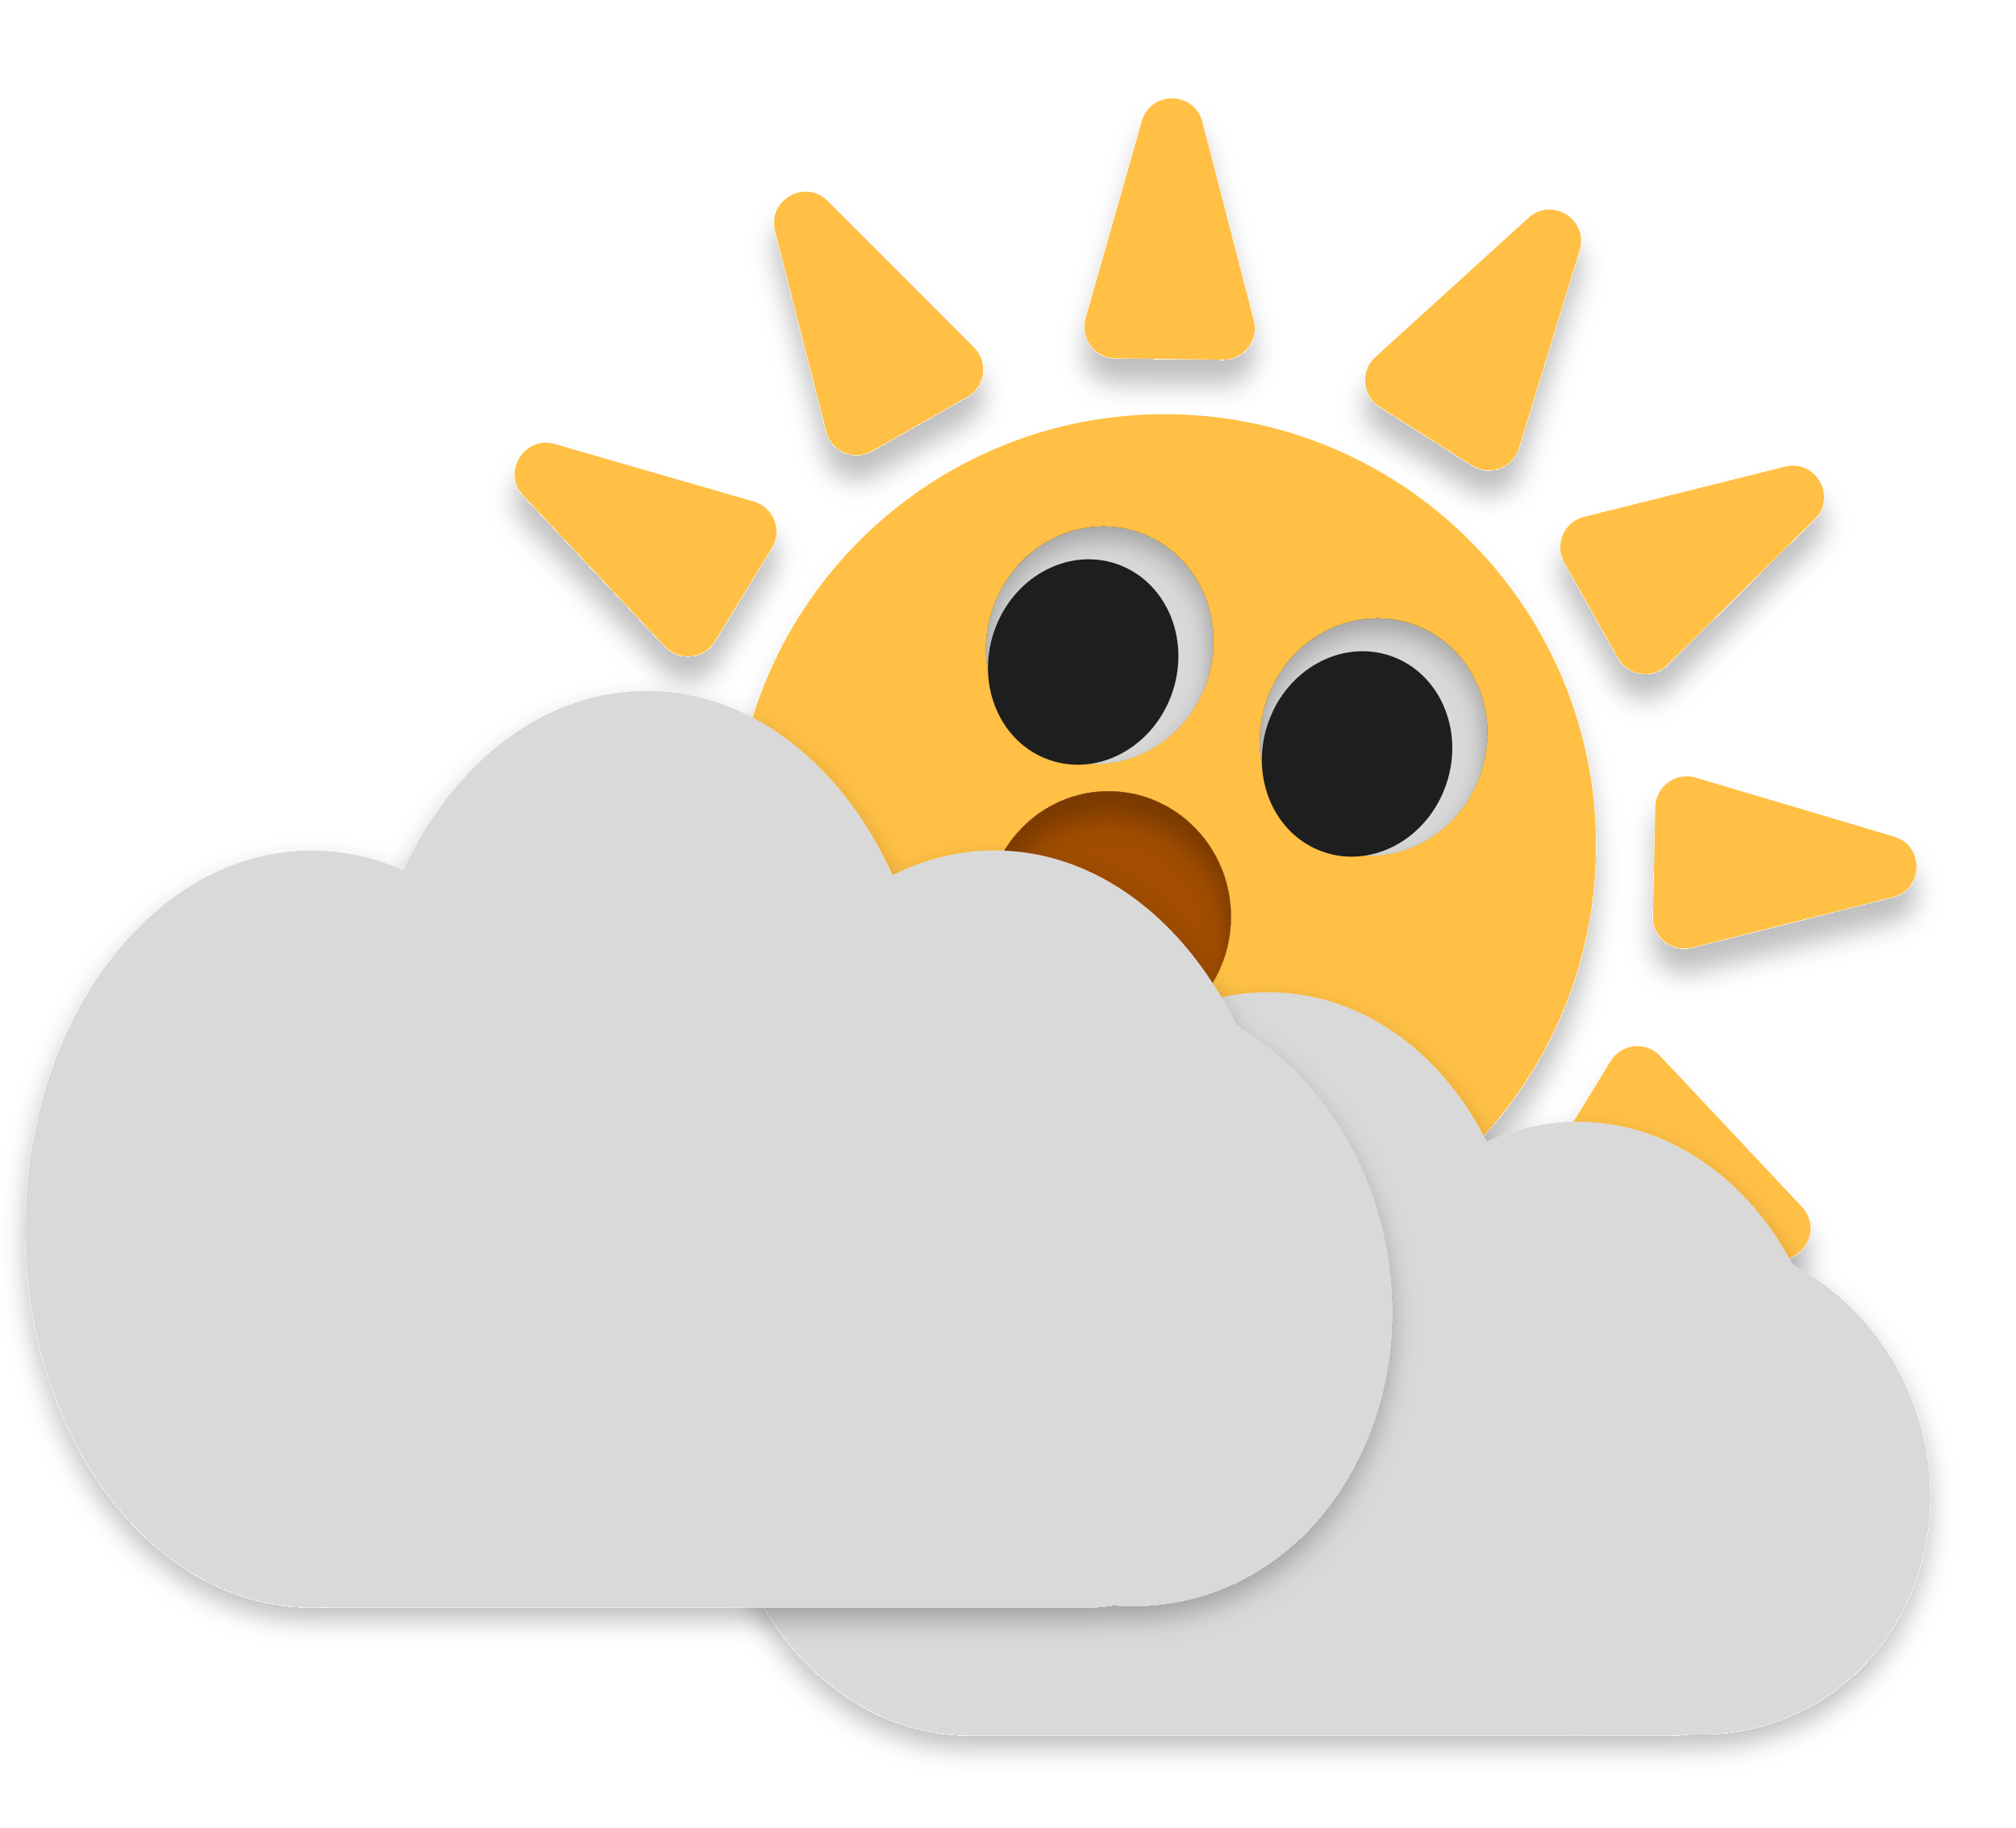
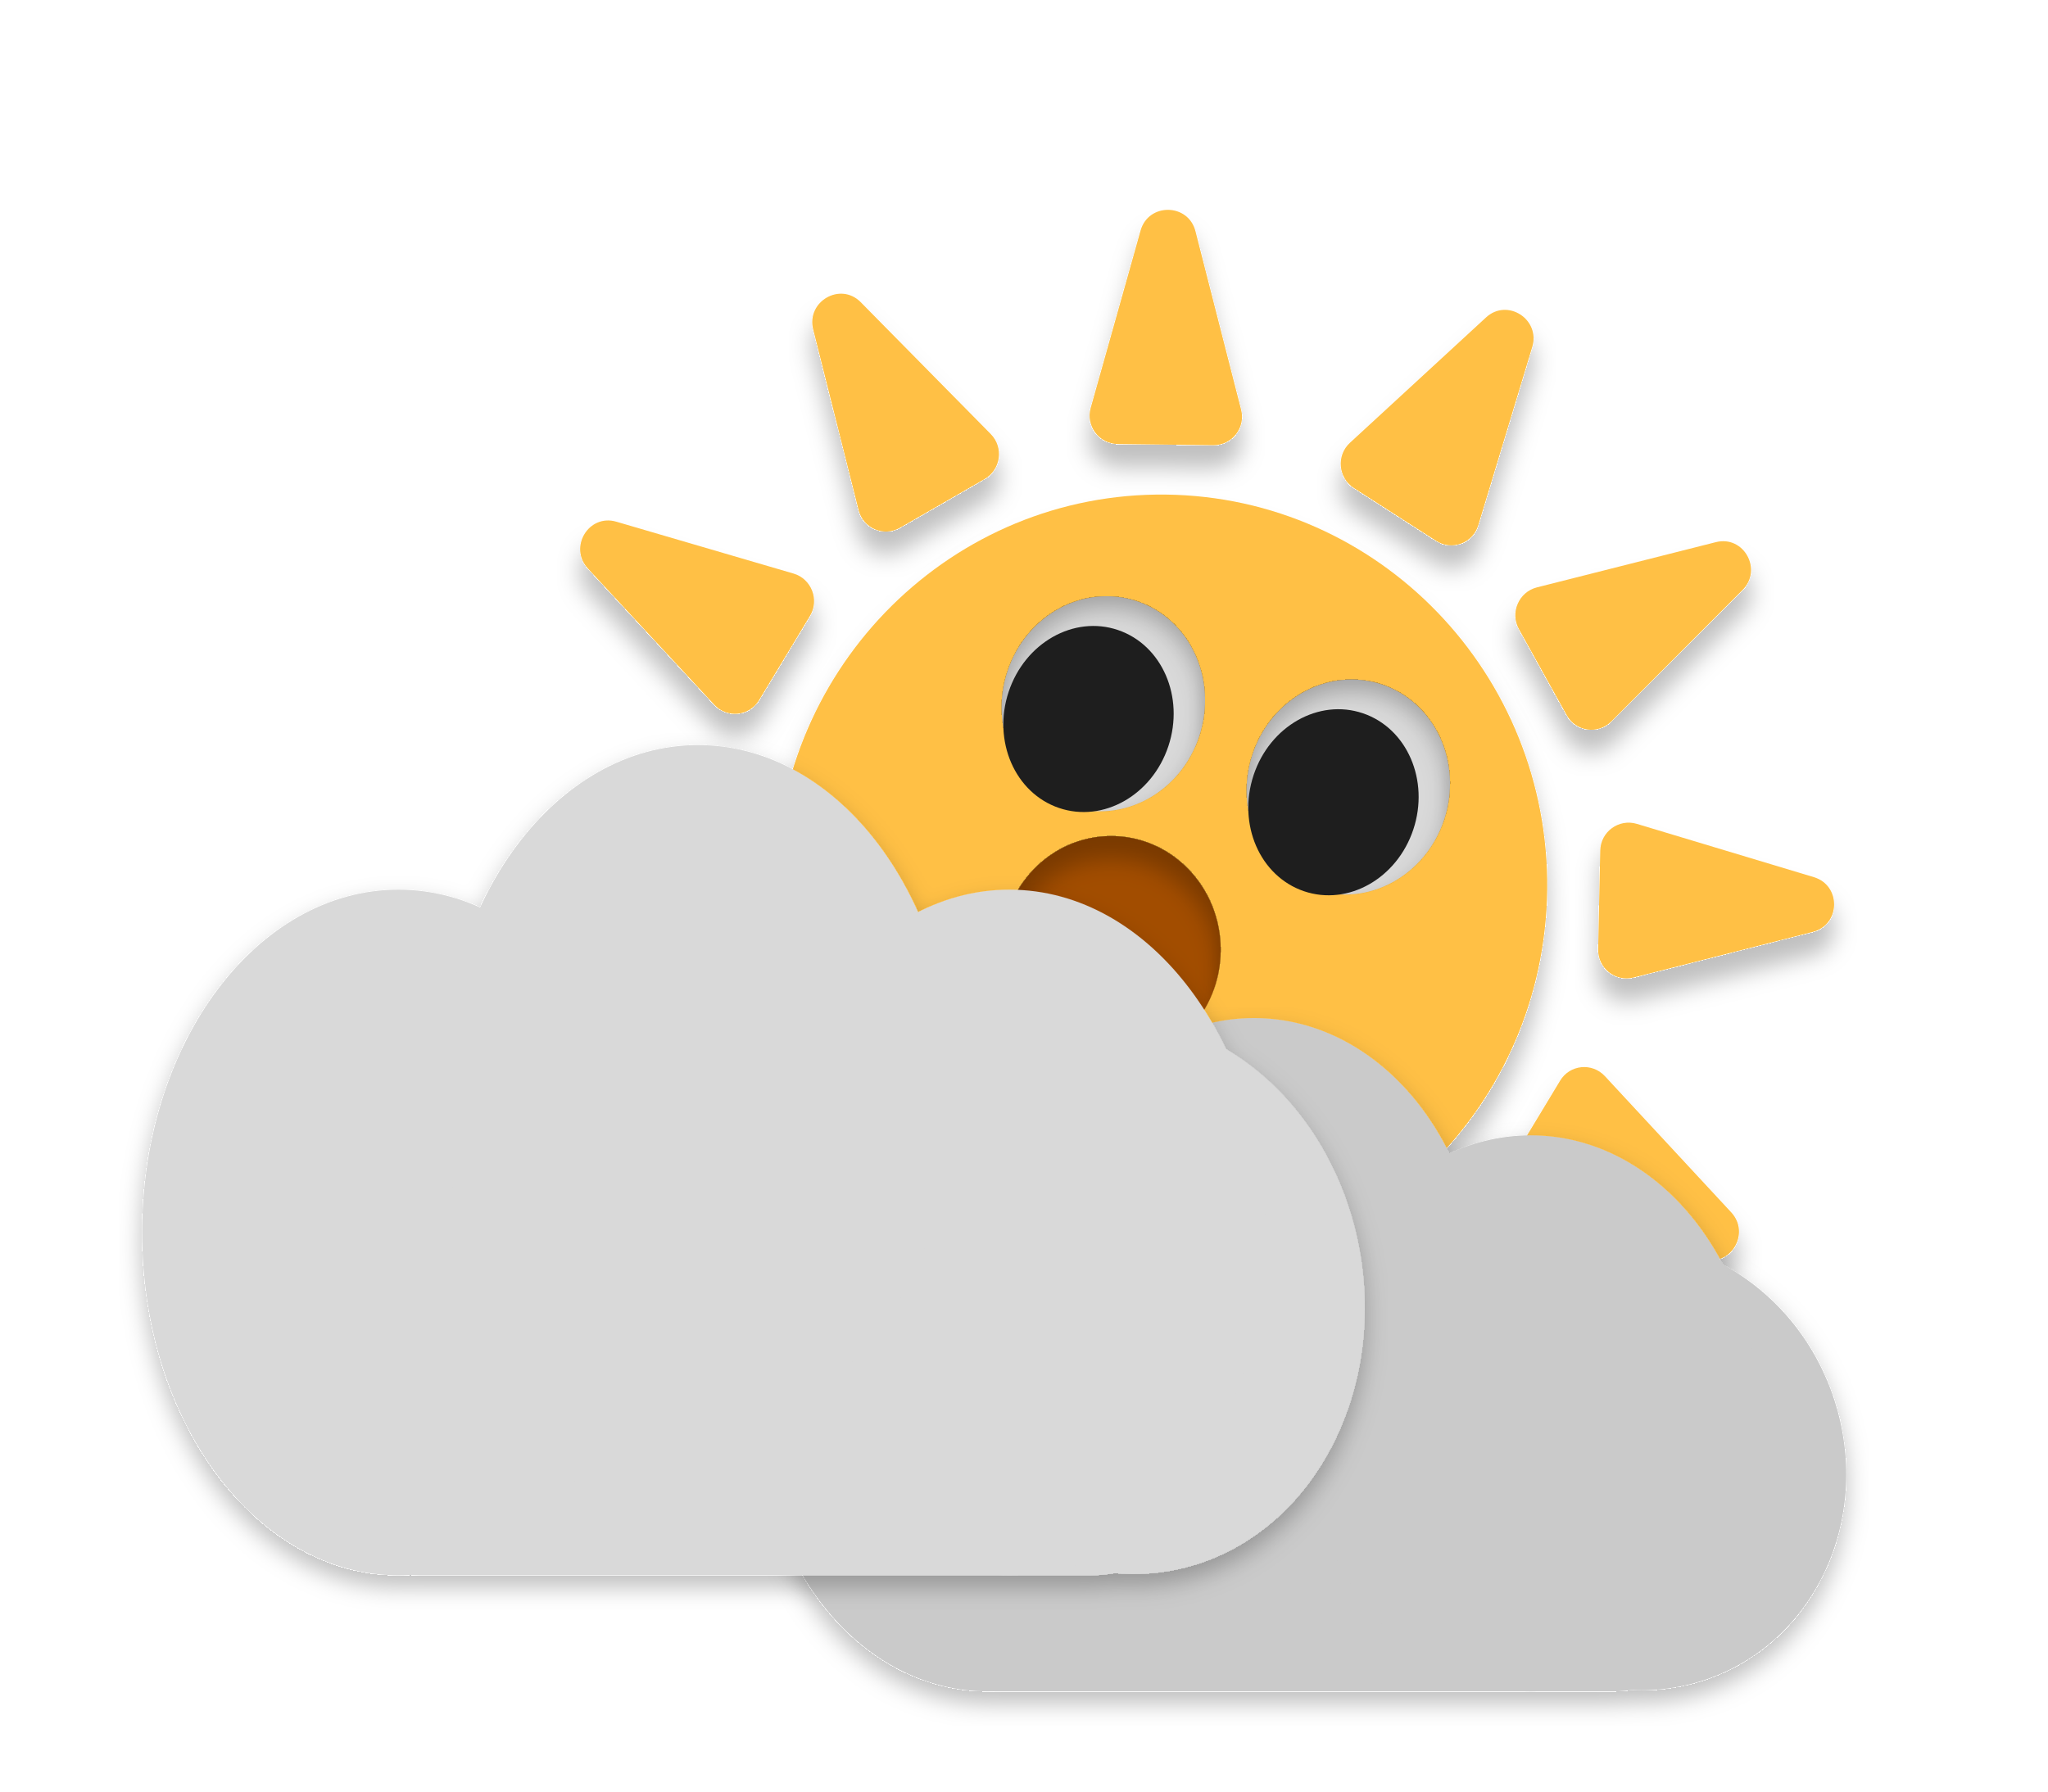
- <svg xmlns="http://www.w3.org/2000/svg" width="321" height="291" viewBox="0 0 321 291" fill="none">
+ <svg xmlns="http://www.w3.org/2000/svg" width="360" height="315" viewBox="0 0 360 315" fill="none">
  <g filter="url(#filter0_d_21_2)">
-     <ellipse cx="185.443" cy="134.634" rx="68.686" ry="68.68" transform="rotate(0.687967 185.443 134.634)" fill="#FFC045" />
+     <ellipse cx="67.823" cy="68.68" rx="67.823" ry="68.68" transform="matrix(0.999926 0.0121599 -0.011856 0.99993 137.145 86.1341)" fill="#FFC045" />
  </g>
  <g filter="url(#filter1_d_21_2)">
-     <path d="M181.802 19.299C183.198 14.398 190.174 14.482 191.451 19.415L199.638 51.022C200.465 54.212 198.033 57.315 194.738 57.275L177.608 57.069C174.313 57.03 171.956 53.869 172.859 50.7L181.802 19.299Z" fill="#FFC045" />
+     <path d="M200.486 40.54C201.87 35.618 208.876 35.703 210.143 40.657L218.169 72.037C218.984 75.224 216.554 78.314 213.266 78.274L196.472 78.07C193.184 78.03 190.828 74.881 191.718 71.716L200.486 40.54Z" fill="#FFC045" />
  </g>
  <g filter="url(#filter2_d_21_2)">
-     <path d="M123.413 36.77C122.159 31.843 128.205 28.406 131.797 32.004L155.084 55.327C157.415 57.662 156.885 61.576 154.016 63.206L138.86 71.821C135.991 73.452 132.357 71.906 131.543 68.708L123.413 36.77Z" fill="#FFC045" />
+     <path d="M142.942 57.944C141.697 52.991 147.737 49.515 151.303 53.132L174.161 76.318C176.47 78.659 175.929 82.587 173.073 84.231L158.195 92.796C155.338 94.44 151.729 92.901 150.923 89.695L142.942 57.944Z" fill="#FFC045" />
  </g>
  <g filter="url(#filter3_d_21_2)">
-     <path d="M286.917 192.182C290.398 195.888 286.768 201.82 281.884 200.408L250.221 191.256C247.051 190.34 245.623 186.658 247.345 183.843L256.444 168.974C258.166 166.159 262.095 165.755 264.354 168.16L286.917 192.182Z" fill="#FFC045" />
+     <path d="M304.311 213.144C307.773 216.877 304.185 222.816 299.326 221.394L268.177 212.275C265.016 211.35 263.58 207.643 265.288 204.816L274.239 190.001C275.947 187.175 279.86 186.782 282.113 189.211L304.311 213.144Z" fill="#FFC045" />
  </g>
  <g filter="url(#filter4_d_21_2)">
-     <path d="M83.329 78.935C79.847 75.229 83.477 69.297 88.362 70.709L120.024 79.862C123.194 80.778 124.623 84.459 122.901 87.274L113.802 102.144C112.08 104.958 108.151 105.362 105.892 102.957L83.329 78.935Z" fill="#FFC045" />
+     <path d="M103.353 99.973C99.891 96.24 103.479 90.301 108.338 91.724L139.487 100.842C142.648 101.768 144.084 105.475 142.376 108.301L133.425 123.116C131.717 125.943 127.804 126.336 125.551 123.907L103.353 99.973Z" fill="#FFC045" />
  </g>
  <g filter="url(#filter5_d_21_2)">
-     <path d="M301.584 133.216C306.458 134.665 306.31 141.618 301.379 142.858L269.416 150.895C266.215 151.7 263.127 149.239 263.197 145.94L263.569 128.512C263.639 125.213 266.829 122.885 269.992 123.825L301.584 133.216Z" fill="#FFC045" />
+     <path d="M318.844 154.221C323.697 155.682 323.551 162.604 318.641 163.854L287.16 171.871C283.956 172.687 280.855 170.223 280.925 166.918L281.291 149.534C281.36 146.228 284.562 143.901 287.728 144.854L318.844 154.221Z" fill="#FFC045" />
  </g>
  <g filter="url(#filter6_d_21_2)">
-     <path d="M284.201 74.308C289.135 73.077 292.544 79.138 288.929 82.714L265.498 105.891C263.152 108.211 259.241 107.663 257.623 104.787L249.077 89.593C247.46 86.717 249.023 83.091 252.224 82.291L284.201 74.308Z" fill="#FFC045" />
+     <path d="M301.617 95.32C306.524 94.08 309.894 100.147 306.298 103.749L283.246 126.841C280.906 129.185 277.009 128.648 275.405 125.759L266.997 110.621C265.393 107.733 266.964 104.082 270.157 103.274L301.617 95.32Z" fill="#FFC045" />
  </g>
  <g filter="url(#filter7_d_21_2)">
-     <path d="M243.371 34.691C247.133 31.27 253.006 34.993 251.516 39.854L241.858 71.364C240.891 74.519 237.187 75.888 234.4 74.122L219.676 64.787C216.889 63.02 216.548 59.086 218.989 56.866L243.371 34.691Z" fill="#FFC045" />
+     <path d="M261.22 55.808C264.954 52.369 270.819 56.134 269.34 61.021L259.858 92.349C258.9 95.513 255.222 96.876 252.447 95.095L237.992 85.814C235.218 84.033 234.866 80.082 237.284 77.856L261.22 55.808Z" fill="#FFC045" />
  </g>
  <g filter="url(#filter8_i_21_2)">
-     <ellipse cx="175.111" cy="102.741" rx="18" ry="19" transform="rotate(18.5571 175.111 102.741)" fill="#D9D9D9" />
+     <ellipse cx="17.795" cy="18.978" rx="17.795" ry="18.978" transform="matrix(0.946863 0.321915 -0.314617 0.949126 183.067 100)" fill="#D9D9D9" />
  </g>
-   <ellipse cx="172.471" cy="105.416" rx="15" ry="16.5" transform="rotate(18.5571 172.471 105.416)" fill="#1E1E1E" />
+   <ellipse cx="14.829" cy="16.48" rx="14.829" ry="16.48" transform="matrix(0.946863 0.321915 -0.314617 0.949126 182.483 106)" fill="#1E1E1E" />
  <g filter="url(#filter9_i_21_2)">
-     <ellipse cx="218.719" cy="117.38" rx="18" ry="19" transform="rotate(18.5571 218.719 117.38)" fill="#D9D9D9" />
+     <ellipse cx="17.795" cy="18.978" rx="17.795" ry="18.978" transform="matrix(0.946863 0.321915 -0.314617 0.949126 226.127 114.639)" fill="#D9D9D9" />
  </g>
-   <ellipse cx="216.08" cy="120.055" rx="15" ry="16.5" transform="rotate(18.5571 216.08 120.055)" fill="#1E1E1E" />
+   <ellipse cx="14.829" cy="16.48" rx="14.829" ry="16.48" transform="matrix(0.946863 0.321915 -0.314617 0.949126 225.543 120.639)" fill="#1E1E1E" />
  <g filter="url(#filter10_i_21_2)">
-     <ellipse cx="176.5" cy="146" rx="19.5" ry="20" fill="#A24D00" />
+     <ellipse cx="195.318" cy="167" rx="19.255" ry="20" fill="#A24D00" />
  </g>
  <g filter="url(#filter11_d_21_2)">
-     <rect width="151.509" height="41.233" rx="20.617" transform="matrix(-1 0 0 1 286.708 235.146)" fill="#D9D9D9" />
-     <ellipse cx="39.241" cy="38.56" rx="39.241" ry="38.56" transform="matrix(-0.851527 -0.524311 -0.475953 0.879471 321 223.175)" fill="#D9D9D9" />
-     <ellipse cx="40.527" cy="48.881" rx="40.527" ry="48.881" transform="matrix(-1 0 0 1 291.696 178.617)" fill="#D9D9D9" />
-     <ellipse cx="40.527" cy="48.881" rx="40.527" ry="48.881" transform="matrix(-1 0 0 1 195.054 178.617)" fill="#D9D9D9" />
-     <ellipse cx="40.527" cy="48.881" rx="40.527" ry="48.881" transform="matrix(-1 0 0 1 242.44 158)" fill="#D9D9D9" />
+     <rect width="149.603" height="41.233" rx="20.617" transform="matrix(-1 0 0 1 304.139 256.146)" fill="#CACACA" />
+     <ellipse cx="38.884" cy="38.451" rx="38.884" ry="38.451" transform="matrix(-0.848542 -0.529128 -0.471302 0.881972 338 244.175)" fill="#CACACA" />
+     <ellipse cx="40.017" cy="48.881" rx="40.017" ry="48.881" transform="matrix(-1 0 0 1 309.064 199.617)" fill="#CACACA" />
+     <ellipse cx="40.017" cy="48.881" rx="40.017" ry="48.881" transform="matrix(-1 0 0 1 213.638 199.617)" fill="#CACACA" />
+     <ellipse cx="40.017" cy="48.881" rx="40.017" ry="48.881" transform="matrix(-1 0 0 1 260.428 179)" fill="#CACACA" />
  </g>
  <g filter="url(#filter12_d_21_2)">
-     <rect width="170.539" height="50.844" rx="25.422" transform="matrix(-1 0 0 1 198.401 205.128)" fill="#D9D9D9" />
-     <ellipse cx="45.369" cy="46.641" rx="45.369" ry="46.641" transform="matrix(-0.829032 -0.559201 -0.442912 0.896565 237 190.366)" fill="#D9D9D9" />
-     <ellipse cx="45.617" cy="60.275" rx="45.617" ry="60.275" transform="matrix(-1 0 0 1 204.015 135.422)" fill="#D9D9D9" />
-     <ellipse cx="45.617" cy="60.275" rx="45.617" ry="60.275" transform="matrix(-1 0 0 1 95.235 135.422)" fill="#D9D9D9" />
-     <ellipse cx="45.617" cy="60.275" rx="45.617" ry="60.275" transform="matrix(-1 0 0 1 148.572 110)" fill="#D9D9D9" />
+     <rect width="168.394" height="50.844" rx="25.422" transform="matrix(-1 0 0 1 216.943 226.128)" fill="#D9D9D9" />
+     <ellipse cx="44.977" cy="46.527" rx="44.977" ry="46.527" transform="matrix(-0.825728 -0.564068 -0.438417 0.898772 255.057 211.366)" fill="#D9D9D9" />
+     <ellipse cx="45.044" cy="60.275" rx="45.044" ry="60.275" transform="matrix(-1 0 0 1 222.487 156.422)" fill="#D9D9D9" />
+     <ellipse cx="45.044" cy="60.275" rx="45.044" ry="60.275" transform="matrix(-1 0 0 1 115.075 156.422)" fill="#D9D9D9" />
+     <ellipse cx="45.044" cy="60.275" rx="45.044" ry="60.275" transform="matrix(-1 0 0 1 167.741 131)" fill="#D9D9D9" />
  </g>
  <defs>
-     <filter id="filter0_d_21_2" x="112.757" y="65.954" width="145.373" height="145.361" filterUnits="userSpaceOnUse" color-interpolation-filters="sRGB">
+     <filter id="filter0_d_21_2" x="132.326" y="86.954" width="143.645" height="145.361" filterUnits="userSpaceOnUse" color-interpolation-filters="sRGB">
      <feFlood flood-opacity="0" result="BackgroundImageFix" />
      <feColorMatrix in="SourceAlpha" type="matrix" values="0 0 0 0 0 0 0 0 0 0 0 0 0 0 0 0 0 0 127 0" result="hardAlpha" />
      <feOffset dy="4" />
      <feGaussianBlur stdDeviation="2" />
      <feComposite in2="hardAlpha" operator="out" />
      <feColorMatrix type="matrix" values="0 0 0 0 0 0 0 0 0 0 0 0 0 0 0 0 0 0 0.25 0" />
      <feBlend mode="normal" in2="BackgroundImageFix" result="effect1_dropShadow_21_2" />
      <feBlend mode="normal" in="SourceGraphic" in2="effect1_dropShadow_21_2" result="shape" />
    </filter>
-     <filter id="filter1_d_21_2" x="168.665" y="15.669" width="35.136" height="49.607" filterUnits="userSpaceOnUse" color-interpolation-filters="sRGB">
+     <filter id="filter1_d_21_2" x="187.528" y="36.895" width="34.799" height="49.38" filterUnits="userSpaceOnUse" color-interpolation-filters="sRGB">
      <feFlood flood-opacity="0" result="BackgroundImageFix" />
      <feColorMatrix in="SourceAlpha" type="matrix" values="0 0 0 0 0 0 0 0 0 0 0 0 0 0 0 0 0 0 127 0" result="hardAlpha" />
      <feOffset dy="4" />
      <feGaussianBlur stdDeviation="2" />
      <feComposite in2="hardAlpha" operator="out" />
      <feColorMatrix type="matrix" values="0 0 0 0 0 0 0 0 0 0 0 0 0 0 0 0 0 0 0.25 0" />
      <feBlend mode="normal" in2="BackgroundImageFix" result="effect1_dropShadow_21_2" />
      <feBlend mode="normal" in="SourceGraphic" in2="effect1_dropShadow_21_2" result="shape" />
    </filter>
-     <filter id="filter2_d_21_2" x="119.245" y="30.513" width="41.301" height="49.964" filterUnits="userSpaceOnUse" color-interpolation-filters="sRGB">
+     <filter id="filter2_d_21_2" x="138.776" y="51.638" width="40.826" height="49.825" filterUnits="userSpaceOnUse" color-interpolation-filters="sRGB">
      <feFlood flood-opacity="0" result="BackgroundImageFix" />
      <feColorMatrix in="SourceAlpha" type="matrix" values="0 0 0 0 0 0 0 0 0 0 0 0 0 0 0 0 0 0 127 0" result="hardAlpha" />
      <feOffset dy="4" />
      <feGaussianBlur stdDeviation="2" />
      <feComposite in2="hardAlpha" operator="out" />
      <feColorMatrix type="matrix" values="0 0 0 0 0 0 0 0 0 0 0 0 0 0 0 0 0 0 0.25 0" />
      <feBlend mode="normal" in2="BackgroundImageFix" result="effect1_dropShadow_21_2" />
      <feBlend mode="normal" in="SourceGraphic" in2="effect1_dropShadow_21_2" result="shape" />
    </filter>
-     <filter id="filter3_d_21_2" x="242.607" y="166.583" width="49.69" height="42.038" filterUnits="userSpaceOnUse" color-interpolation-filters="sRGB">
+     <filter id="filter3_d_21_2" x="260.561" y="187.61" width="49.127" height="42" filterUnits="userSpaceOnUse" color-interpolation-filters="sRGB">
      <feFlood flood-opacity="0" result="BackgroundImageFix" />
      <feColorMatrix in="SourceAlpha" type="matrix" values="0 0 0 0 0 0 0 0 0 0 0 0 0 0 0 0 0 0 127 0" result="hardAlpha" />
      <feOffset dy="4" />
      <feGaussianBlur stdDeviation="2" />
      <feComposite in2="hardAlpha" operator="out" />
      <feColorMatrix type="matrix" values="0 0 0 0 0 0 0 0 0 0 0 0 0 0 0 0 0 0 0.25 0" />
      <feBlend mode="normal" in2="BackgroundImageFix" result="effect1_dropShadow_21_2" />
      <feBlend mode="normal" in="SourceGraphic" in2="effect1_dropShadow_21_2" result="shape" />
    </filter>
-     <filter id="filter4_d_21_2" x="77.948" y="70.496" width="49.69" height="42.038" filterUnits="userSpaceOnUse" color-interpolation-filters="sRGB">
+     <filter id="filter4_d_21_2" x="97.976" y="91.508" width="49.127" height="42" filterUnits="userSpaceOnUse" color-interpolation-filters="sRGB">
      <feFlood flood-opacity="0" result="BackgroundImageFix" />
      <feColorMatrix in="SourceAlpha" type="matrix" values="0 0 0 0 0 0 0 0 0 0 0 0 0 0 0 0 0 0 127 0" result="hardAlpha" />
      <feOffset dy="4" />
      <feGaussianBlur stdDeviation="2" />
      <feComposite in2="hardAlpha" operator="out" />
      <feColorMatrix type="matrix" values="0 0 0 0 0 0 0 0 0 0 0 0 0 0 0 0 0 0 0.25 0" />
      <feBlend mode="normal" in2="BackgroundImageFix" result="effect1_dropShadow_21_2" />
      <feBlend mode="normal" in="SourceGraphic" in2="effect1_dropShadow_21_2" result="shape" />
    </filter>
-     <filter id="filter5_d_21_2" x="259.196" y="123.615" width="49.964" height="35.434" filterUnits="userSpaceOnUse" color-interpolation-filters="sRGB">
+     <filter id="filter5_d_21_2" x="276.924" y="144.639" width="49.481" height="35.39" filterUnits="userSpaceOnUse" color-interpolation-filters="sRGB">
      <feFlood flood-opacity="0" result="BackgroundImageFix" />
      <feColorMatrix in="SourceAlpha" type="matrix" values="0 0 0 0 0 0 0 0 0 0 0 0 0 0 0 0 0 0 127 0" result="hardAlpha" />
      <feOffset dy="4" />
      <feGaussianBlur stdDeviation="2" />
      <feComposite in2="hardAlpha" operator="out" />
      <feColorMatrix type="matrix" values="0 0 0 0 0 0 0 0 0 0 0 0 0 0 0 0 0 0 0.25 0" />
      <feBlend mode="normal" in2="BackgroundImageFix" result="effect1_dropShadow_21_2" />
      <feBlend mode="normal" in="SourceGraphic" in2="effect1_dropShadow_21_2" result="shape" />
    </filter>
-     <filter id="filter6_d_21_2" x="244.432" y="74.146" width="50.004" height="41.191" filterUnits="userSpaceOnUse" color-interpolation-filters="sRGB">
+     <filter id="filter6_d_21_2" x="262.362" y="95.156" width="49.44" height="41.153" filterUnits="userSpaceOnUse" color-interpolation-filters="sRGB">
      <feFlood flood-opacity="0" result="BackgroundImageFix" />
      <feColorMatrix in="SourceAlpha" type="matrix" values="0 0 0 0 0 0 0 0 0 0 0 0 0 0 0 0 0 0 127 0" result="hardAlpha" />
      <feOffset dy="4" />
      <feGaussianBlur stdDeviation="2" />
      <feComposite in2="hardAlpha" operator="out" />
      <feColorMatrix type="matrix" values="0 0 0 0 0 0 0 0 0 0 0 0 0 0 0 0 0 0 0.25 0" />
      <feBlend mode="normal" in2="BackgroundImageFix" result="effect1_dropShadow_21_2" />
      <feBlend mode="normal" in="SourceGraphic" in2="effect1_dropShadow_21_2" result="shape" />
    </filter>
-     <filter id="filter7_d_21_2" x="213.353" y="33.364" width="42.4" height="49.538" filterUnits="userSpaceOnUse" color-interpolation-filters="sRGB">
+     <filter id="filter7_d_21_2" x="231.671" y="54.478" width="41.903" height="49.407" filterUnits="userSpaceOnUse" color-interpolation-filters="sRGB">
      <feFlood flood-opacity="0" result="BackgroundImageFix" />
      <feColorMatrix in="SourceAlpha" type="matrix" values="0 0 0 0 0 0 0 0 0 0 0 0 0 0 0 0 0 0 127 0" result="hardAlpha" />
      <feOffset dy="4" />
      <feGaussianBlur stdDeviation="2" />
      <feComposite in2="hardAlpha" operator="out" />
      <feColorMatrix type="matrix" values="0 0 0 0 0 0 0 0 0 0 0 0 0 0 0 0 0 0 0.25 0" />
      <feBlend mode="normal" in2="BackgroundImageFix" result="effect1_dropShadow_21_2" />
      <feBlend mode="normal" in="SourceGraphic" in2="effect1_dropShadow_21_2" result="shape" />
    </filter>
-     <filter id="filter8_i_21_2" x="157.002" y="83.834" width="36.218" height="39.812" filterUnits="userSpaceOnUse" color-interpolation-filters="sRGB">
+     <filter id="filter8_i_21_2" x="176.065" y="104.834" width="35.762" height="39.812" filterUnits="userSpaceOnUse" color-interpolation-filters="sRGB">
      <feFlood flood-opacity="0" result="BackgroundImageFix" />
      <feBlend mode="normal" in="SourceGraphic" in2="BackgroundImageFix" result="shape" />
      <feColorMatrix in="SourceAlpha" type="matrix" values="0 0 0 0 0 0 0 0 0 0 0 0 0 0 0 0 0 0 127 0" result="hardAlpha" />
      <feOffset dy="2" />
      <feGaussianBlur stdDeviation="2" />
      <feComposite in2="hardAlpha" operator="arithmetic" k2="-1" k3="1" />
      <feColorMatrix type="matrix" values="0 0 0 0 0 0 0 0 0 0 0 0 0 0 0 0 0 0 0.25 0" />
      <feBlend mode="normal" in2="shape" result="effect1_innerShadow_21_2" />
    </filter>
-     <filter id="filter9_i_21_2" x="200.61" y="98.474" width="36.218" height="39.812" filterUnits="userSpaceOnUse" color-interpolation-filters="sRGB">
+     <filter id="filter9_i_21_2" x="219.125" y="119.474" width="35.762" height="39.812" filterUnits="userSpaceOnUse" color-interpolation-filters="sRGB">
      <feFlood flood-opacity="0" result="BackgroundImageFix" />
      <feBlend mode="normal" in="SourceGraphic" in2="BackgroundImageFix" result="shape" />
      <feColorMatrix in="SourceAlpha" type="matrix" values="0 0 0 0 0 0 0 0 0 0 0 0 0 0 0 0 0 0 127 0" result="hardAlpha" />
      <feOffset dy="2" />
      <feGaussianBlur stdDeviation="2" />
      <feComposite in2="hardAlpha" operator="arithmetic" k2="-1" k3="1" />
      <feColorMatrix type="matrix" values="0 0 0 0 0 0 0 0 0 0 0 0 0 0 0 0 0 0 0.25 0" />
      <feBlend mode="normal" in2="shape" result="effect1_innerShadow_21_2" />
    </filter>
-     <filter id="filter10_i_21_2" x="157" y="126" width="39" height="44" filterUnits="userSpaceOnUse" color-interpolation-filters="sRGB">
+     <filter id="filter10_i_21_2" x="176.063" y="147" width="38.509" height="44" filterUnits="userSpaceOnUse" color-interpolation-filters="sRGB">
      <feFlood flood-opacity="0" result="BackgroundImageFix" />
      <feBlend mode="normal" in="SourceGraphic" in2="BackgroundImageFix" result="shape" />
      <feColorMatrix in="SourceAlpha" type="matrix" values="0 0 0 0 0 0 0 0 0 0 0 0 0 0 0 0 0 0 127 0" result="hardAlpha" />
      <feOffset dy="4" />
      <feGaussianBlur stdDeviation="2" />
      <feComposite in2="hardAlpha" operator="arithmetic" k2="-1" k3="1" />
      <feColorMatrix type="matrix" values="0 0 0 0 0 0 0 0 0 0 0 0 0 0 0 0 0 0 0.25 0" />
      <feBlend mode="normal" in2="shape" result="effect1_innerShadow_21_2" />
    </filter>
-     <filter id="filter11_d_21_2" x="110" y="156" width="201.363" height="126.379" filterUnits="userSpaceOnUse" color-interpolation-filters="sRGB">
+     <filter id="filter11_d_21_2" x="129.604" y="177" width="198.93" height="126.379" filterUnits="userSpaceOnUse" color-interpolation-filters="sRGB">
      <feFlood flood-opacity="0" result="BackgroundImageFix" />
      <feColorMatrix in="SourceAlpha" type="matrix" values="0 0 0 0 0 0 0 0 0 0 0 0 0 0 0 0 0 0 127 0" result="hardAlpha" />
      <feOffset dy="2" />
      <feGaussianBlur stdDeviation="2" />
      <feComposite in2="hardAlpha" operator="out" />
      <feColorMatrix type="matrix" values="0 0 0 0 0 0 0 0 0 0 0 0 0 0 0 0 0 0 0.25 0" />
      <feBlend mode="normal" in2="BackgroundImageFix" result="effect1_dropShadow_21_2" />
      <feBlend mode="normal" in="SourceGraphic" in2="effect1_dropShadow_21_2" result="shape" />
    </filter>
-     <filter id="filter12_d_21_2" x="1.52588e-05" y="108" width="225.65" height="153.972" filterUnits="userSpaceOnUse" color-interpolation-filters="sRGB">
+     <filter id="filter12_d_21_2" x="20.987" y="129" width="222.912" height="153.972" filterUnits="userSpaceOnUse" color-interpolation-filters="sRGB">
      <feFlood flood-opacity="0" result="BackgroundImageFix" />
      <feColorMatrix in="SourceAlpha" type="matrix" values="0 0 0 0 0 0 0 0 0 0 0 0 0 0 0 0 0 0 127 0" result="hardAlpha" />
      <feOffset dy="2" />
      <feGaussianBlur stdDeviation="2" />
      <feComposite in2="hardAlpha" operator="out" />
      <feColorMatrix type="matrix" values="0 0 0 0 0 0 0 0 0 0 0 0 0 0 0 0 0 0 0.25 0" />
      <feBlend mode="normal" in2="BackgroundImageFix" result="effect1_dropShadow_21_2" />
      <feBlend mode="normal" in="SourceGraphic" in2="effect1_dropShadow_21_2" result="shape" />
    </filter>
  </defs>
</svg>
